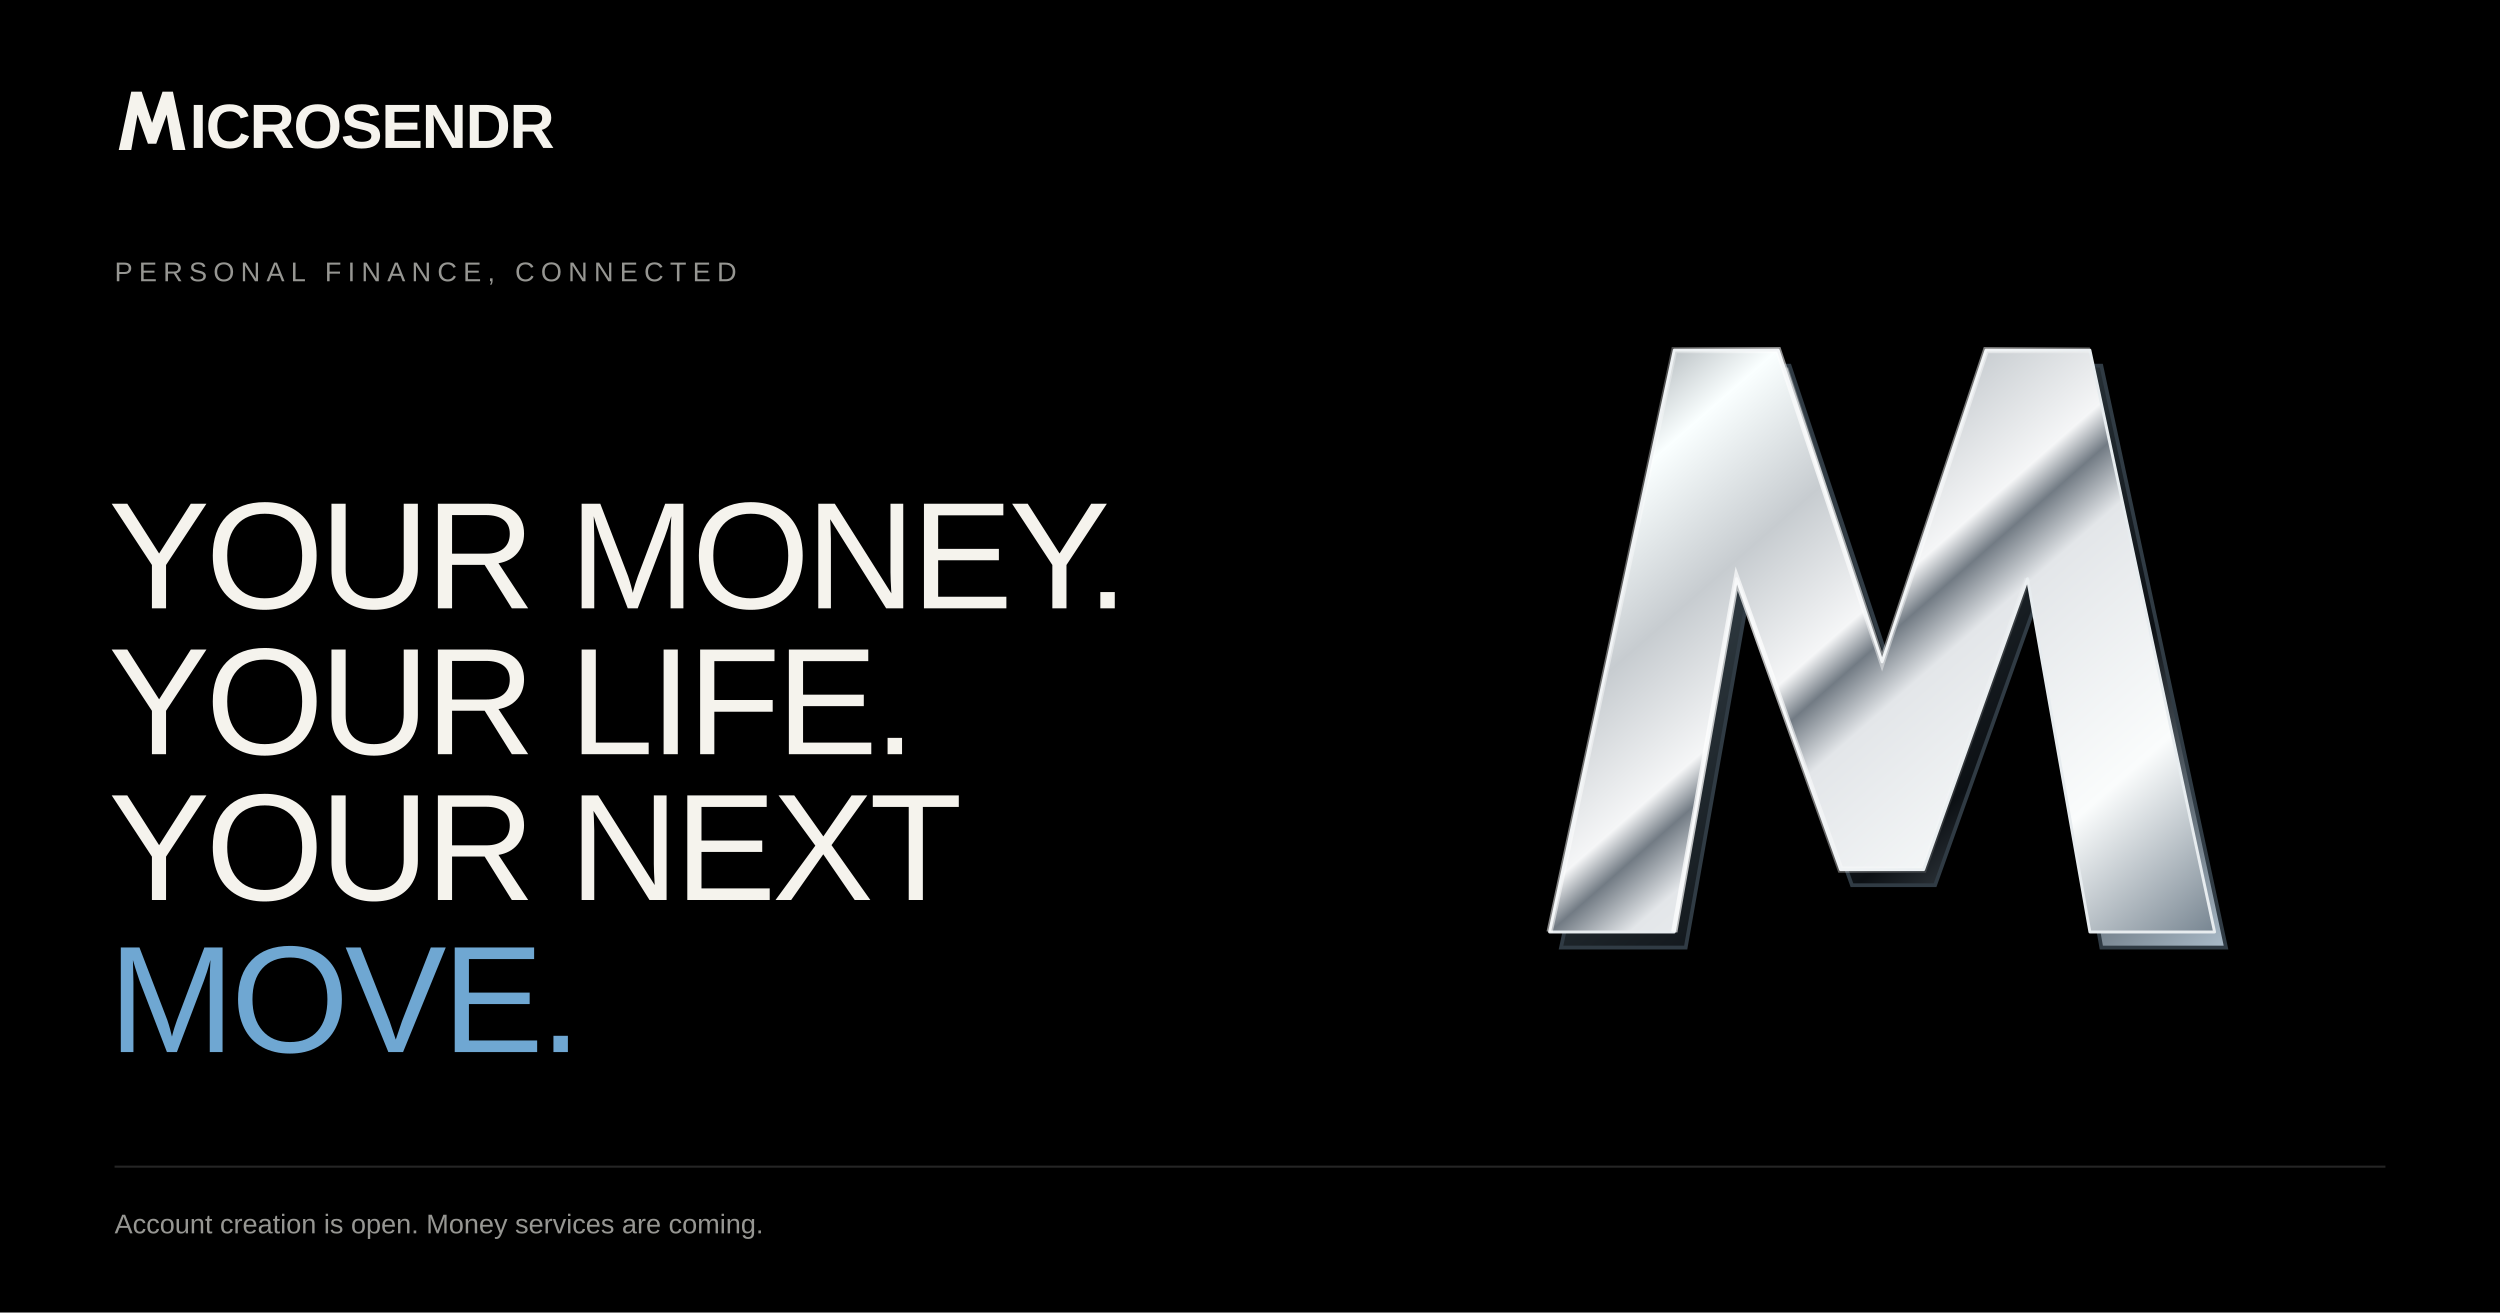
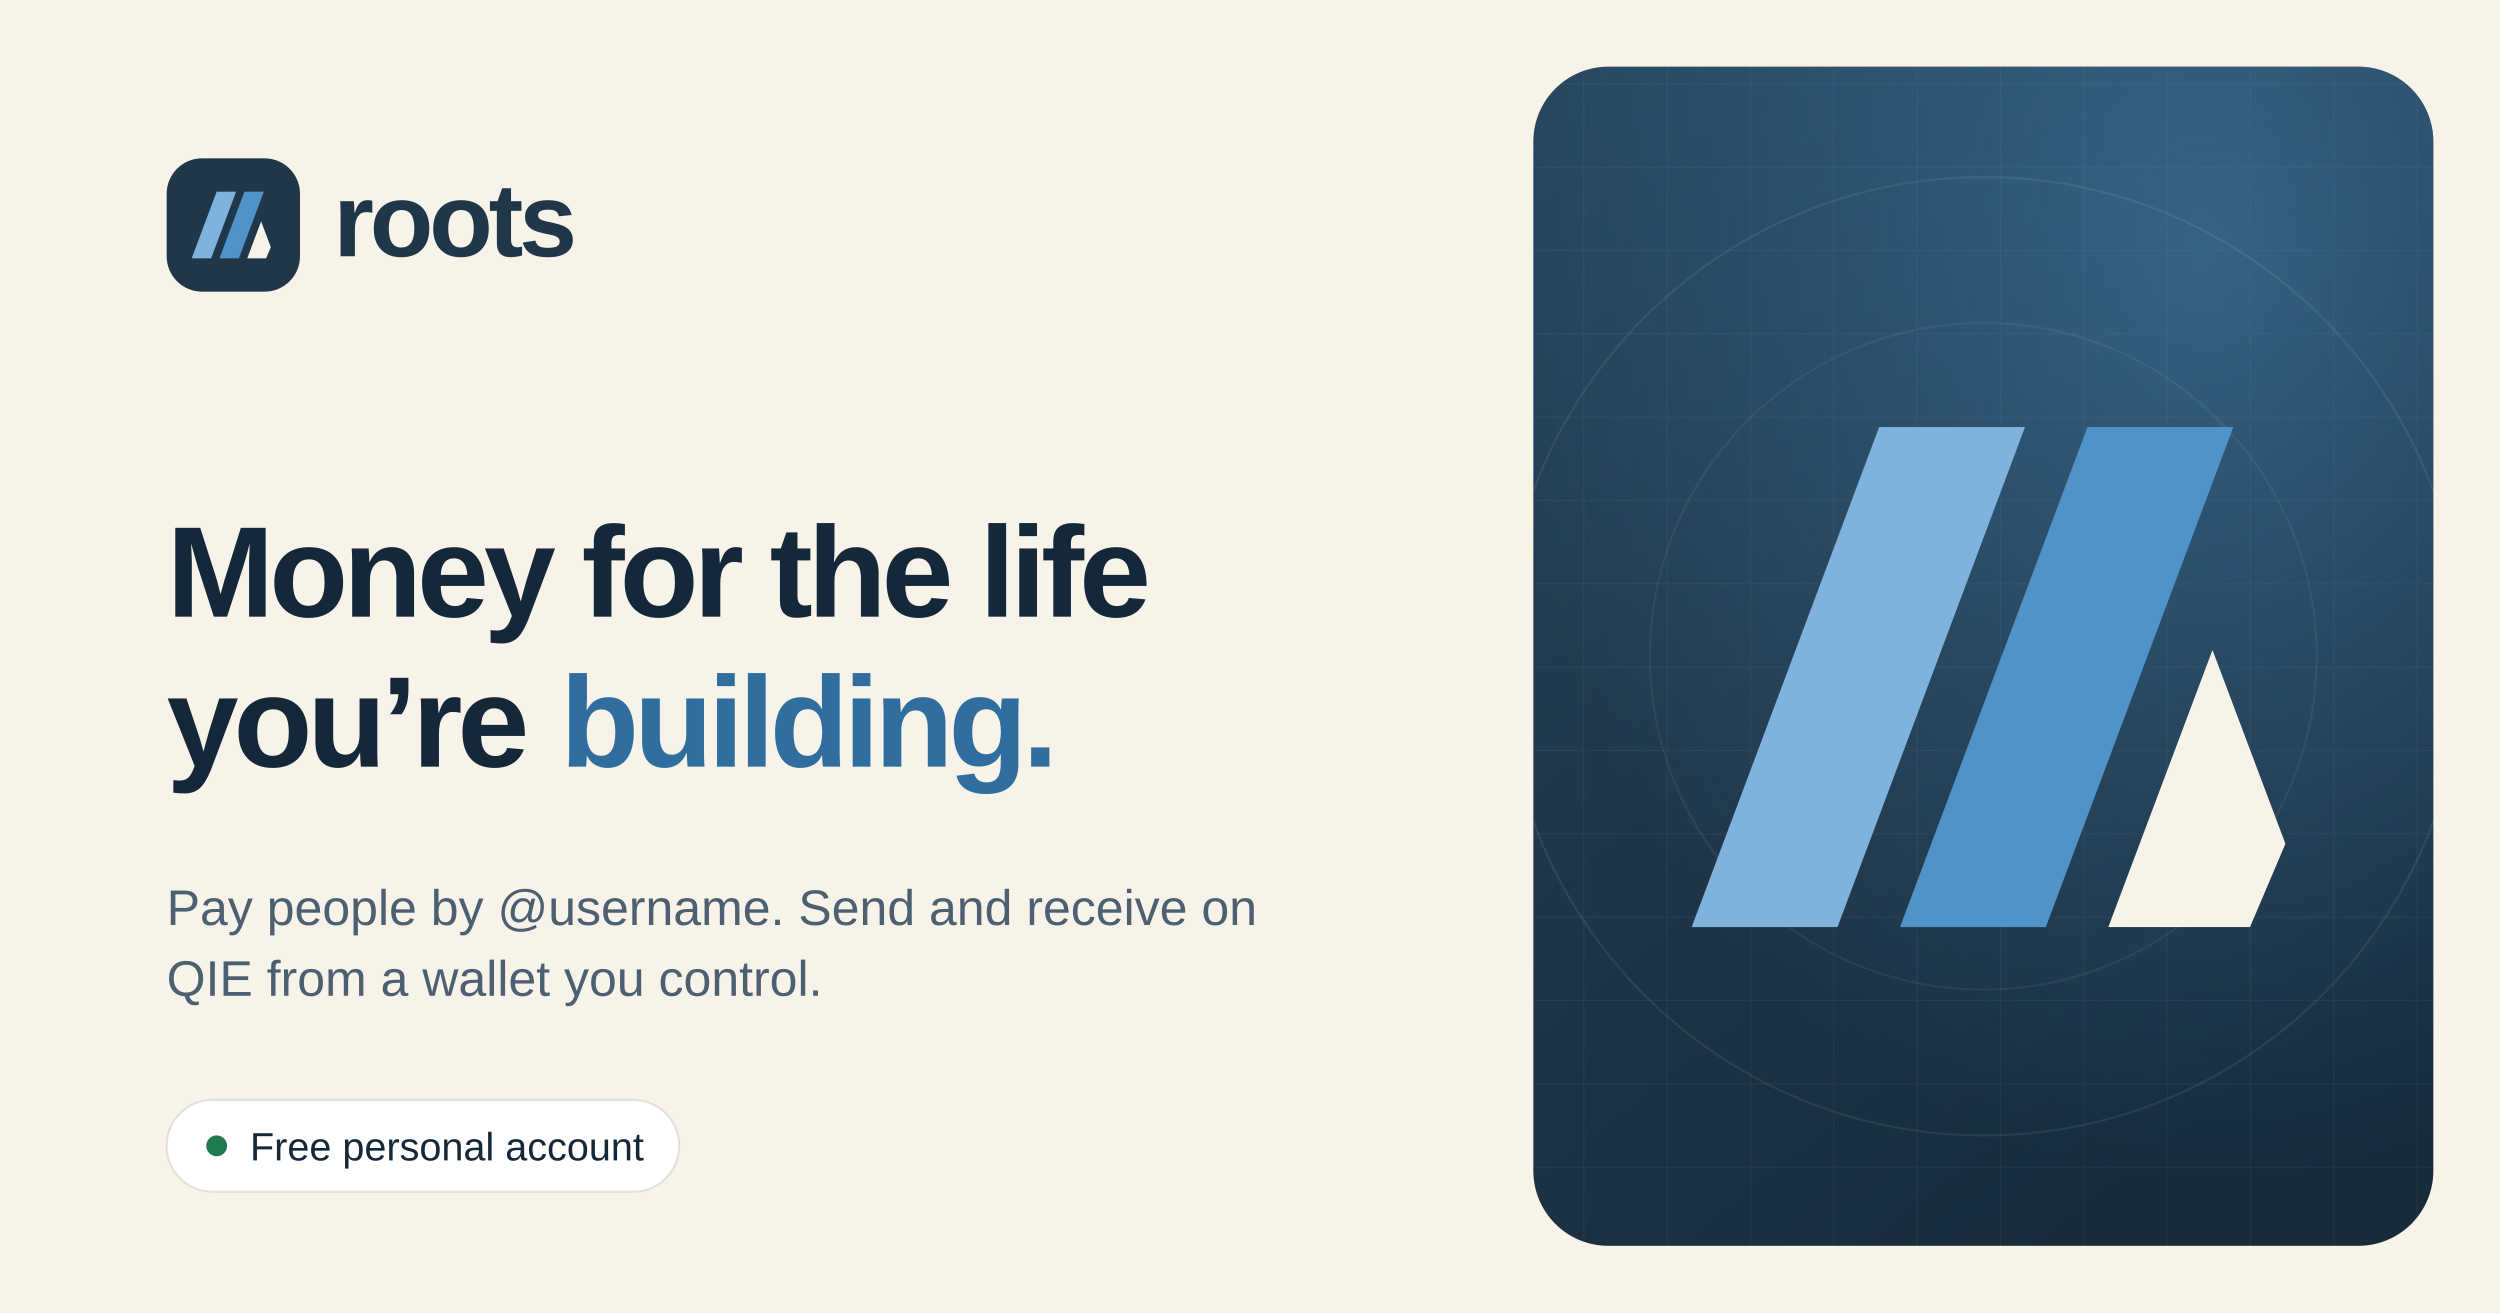
- <svg xmlns="http://www.w3.org/2000/svg" width="1200" height="630" viewBox="0 0 1200 630">
-   <rect width="1200" height="630" fill="#000" />
-   <g transform="translate(55 42)">
-     <path d="M2 30 8 2h5l5 15L23 2h5l6 28h-6l-3-17-5 14h-4l-5-14-3 17Z" fill="#f5f3ed" />
-     <text x="36" y="29" fill="#f5f3ed" font-family="Arial,Helvetica,sans-serif" font-size="30" font-weight="700" letter-spacing="-.6">ICROSENDR</text>
+ <svg xmlns="http://www.w3.org/2000/svg" width="1200" height="630" viewBox="0 0 1200 630" role="img" aria-label="Roots: Money for the life you’re building.">
+   <defs>
+     <radialGradient id="glow" cx="0.75" cy="0.15" r="0.8">
+       <stop offset="0" stop-color="#4f93c8" stop-opacity="0.45" />
+       <stop offset="1" stop-color="#4f93c8" stop-opacity="0" />
+     </radialGradient>
+     <linearGradient id="panel" x1="0" y1="0" x2="0.6" y2="1">
+       <stop offset="0" stop-color="#26465d" />
+       <stop offset="0.5" stop-color="#203749" />
+       <stop offset="1" stop-color="#172b3b" />
+     </linearGradient>
+     <pattern id="grid" width="40" height="40" patternUnits="userSpaceOnUse">
+       <path d="M40 0H0V40" fill="none" stroke="#ffffff" stroke-opacity="0.05" stroke-width="1" />
+     </pattern>
+     <clipPath id="panelClip">
+       <rect x="736" y="32" width="432" height="566" rx="36" />
+     </clipPath>
+   </defs>
+   <rect width="1200" height="630" fill="#f7f3e9" />
+   <g clip-path="url(#panelClip)">
+     <rect x="736" y="32" width="432" height="566" fill="url(#panel)" />
+     <rect x="736" y="32" width="432" height="566" fill="url(#grid)" />
+     <rect x="736" y="32" width="432" height="566" fill="url(#glow)" />
+     <circle cx="952" cy="315" r="230" fill="none" stroke="#f7f3e9" stroke-opacity="0.08" />
+     <circle cx="952" cy="315" r="160" fill="none" stroke="#f7f3e9" stroke-opacity="0.06" />
+     <g transform="translate(722 85) scale(10)">
+       <path d="M9 36 18 12h7l-9 24Z" fill="#7fb3dd" />
+       <path d="M19 36 28 12h7l-9 24Z" fill="#4f93c8" />
+       <path d="M29 36l5-13.3 3.5 9.3L35.8 36Z" fill="#f7f3e9" />
+     </g>
  </g>
-   <text x="55" y="135" fill="#969692" font-family="Arial,Helvetica,sans-serif" font-size="13" letter-spacing="3">PERSONAL FINANCE, CONNECTED</text>
-   <g transform="translate(685 125) scale(1.05)">
-     <svg width="420" height="360" class="nl-metal-mark" viewBox="0 0 420 360" aria-hidden="true" focusable="false">
-       <defs>
-         <linearGradient id="roots-chrome" x1="0" y1="0" x2="1" y2="1">
-           <stop offset="0" stop-color="#777f86" />
-           <stop offset=".17" stop-color="#faffff" />
-           <stop offset=".32" stop-color="#c7ccd0" />
-           <stop offset=".46" stop-color="#f5f6f7" />
-           <stop offset=".5" stop-color="#727b84" />
-           <stop offset=".56" stop-color="#e3e6e9" />
-           <stop offset=".8" stop-color="#fafcfc" />
-           <stop offset="1" stop-color="#788692" />
-         </linearGradient>
-         <linearGradient id="roots-edge" x1="0" y1="0" x2="1" y2="1">
-           <stop stop-color="#c8cdd2" />
-           <stop offset=".3" stop-color="#303b42" />
-           <stop offset=".67" stop-color="#0c1014" />
-           <stop offset="1" stop-color="#a9bac8" />
-         </linearGradient>
-         <linearGradient id="roots-glint" x1="0" y1="0" x2="1" y2=".4">
-           <stop stop-color="#fff" stop-opacity="0" />
-           <stop offset=".5" stop-color="#fff" stop-opacity=".75" />
-           <stop offset="1" stop-color="#fff" stop-opacity="0" />
-         </linearGradient>
-       </defs>
-       <g transform="translate(37 22) scale(9.5)">
-         <path d="M2 30 8 2h5l5 15L23 2h5l6 28h-6l-3-17-5 14h-4l-5-14-3 17Z" transform="translate(.55 .75)" fill="url(#roots-edge)" stroke="#303b44" stroke-width=".18" />
-         <path d="M2 30 8 2h5l5 15L23 2h5l6 28h-6l-3-17-5 14h-4l-5-14-3 17Z" fill="url(#roots-chrome)" stroke="#e7ecef" stroke-width=".14" stroke-linejoin="round" />
-         <path d="M2 30 8 2h5l5 15L23 2h5 M8 30l3-17 5 14h4l5-14" fill="none" stroke="url(#roots-glint)" stroke-width=".3" />
-       </g>
-     </svg>
+   <g transform="translate(80 76)">
+     <rect width="64" height="64" rx="17" fill="#203749" />
+     <g transform="scale(1.3333)">
+       <path d="M9 36 18 12h7l-9 24Z" fill="#7fb3dd" />
+       <path d="M19 36 28 12h7l-9 24Z" fill="#4f93c8" />
+       <path d="M29 36l5-13.3 3.5 9.3L35.8 36Z" fill="#f7f3e9" />
+     </g>
+     <text x="80" y="47" fill="#203749" font-family="'DM Sans Variable','DM Sans',Arial,Helvetica,sans-serif" font-size="50" font-weight="700" letter-spacing="-2">roots</text>
  </g>
-   <g fill="#f5f3ed" font-family="Arial,Helvetica,sans-serif" font-size="73" letter-spacing="-2">
-     <text x="52" y="292">YOUR MONEY.</text>
-     <text x="52" y="362">YOUR LIFE.</text>
-     <text x="52" y="432">YOUR NEXT</text>
-     <text x="52" y="505" fill="#6fa7d2">MOVE.</text>
+   <g font-family="'DM Sans Variable','DM Sans',Arial,Helvetica,sans-serif">
+     <text x="80" y="296" fill="#14283a" font-size="62" font-weight="650" letter-spacing="-2.4">Money for the life</text>
+     <text x="80" y="368" fill="#14283a" font-size="62" font-weight="650" letter-spacing="-2.4">you’re <tspan fill="#2f6e9f">building.</tspan>
+     </text>
+     <text x="80" y="444" fill="#4d6072" font-size="24" font-weight="400">Pay people by @username. Send and receive on</text>
+     <text x="80" y="478" fill="#4d6072" font-size="24" font-weight="400">QIE from a wallet you control.</text>
+     <g transform="translate(80 528)">
+       <rect width="246" height="44" rx="22" fill="#ffffff" stroke="#203749" stroke-opacity="0.12" />
+       <circle cx="24" cy="22" r="5" fill="#1f7a50" />
+       <text x="40" y="29" fill="#14283a" font-size="19" font-weight="500">Free personal account</text>
+     </g>
  </g>
-   <path d="M55 560H1145" stroke="#252525" />
-   <text x="55" y="592" fill="#969692" font-family="Arial,Helvetica,sans-serif" font-size="13">Account creation is open. Money services are coming.</text>
</svg>
